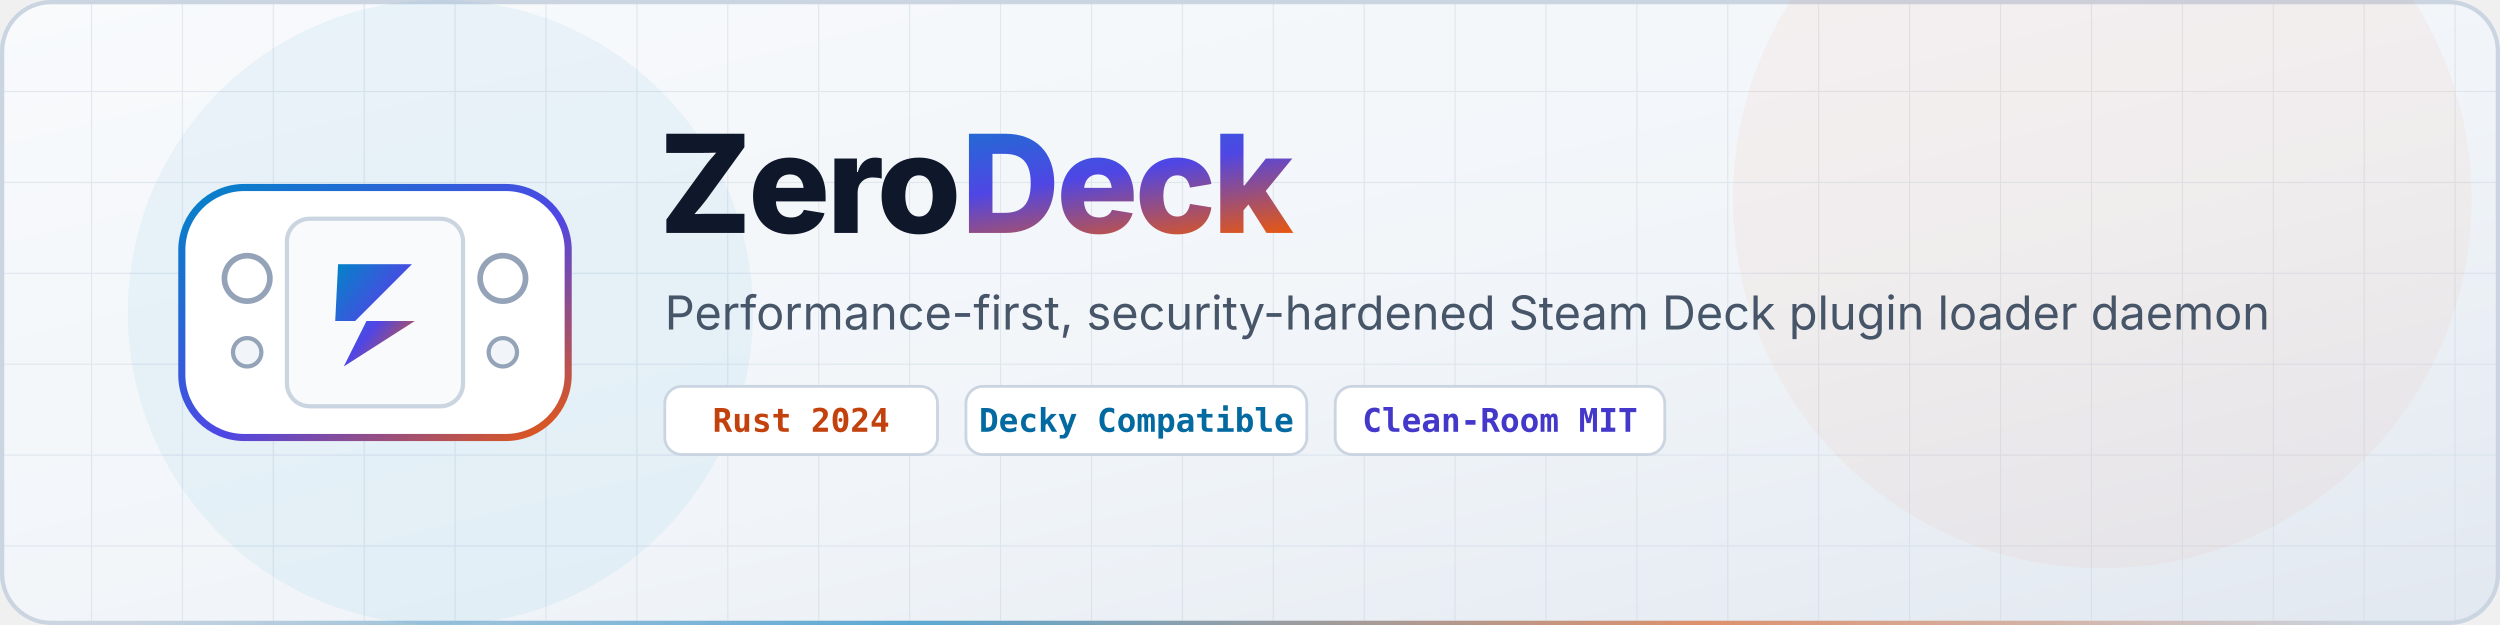
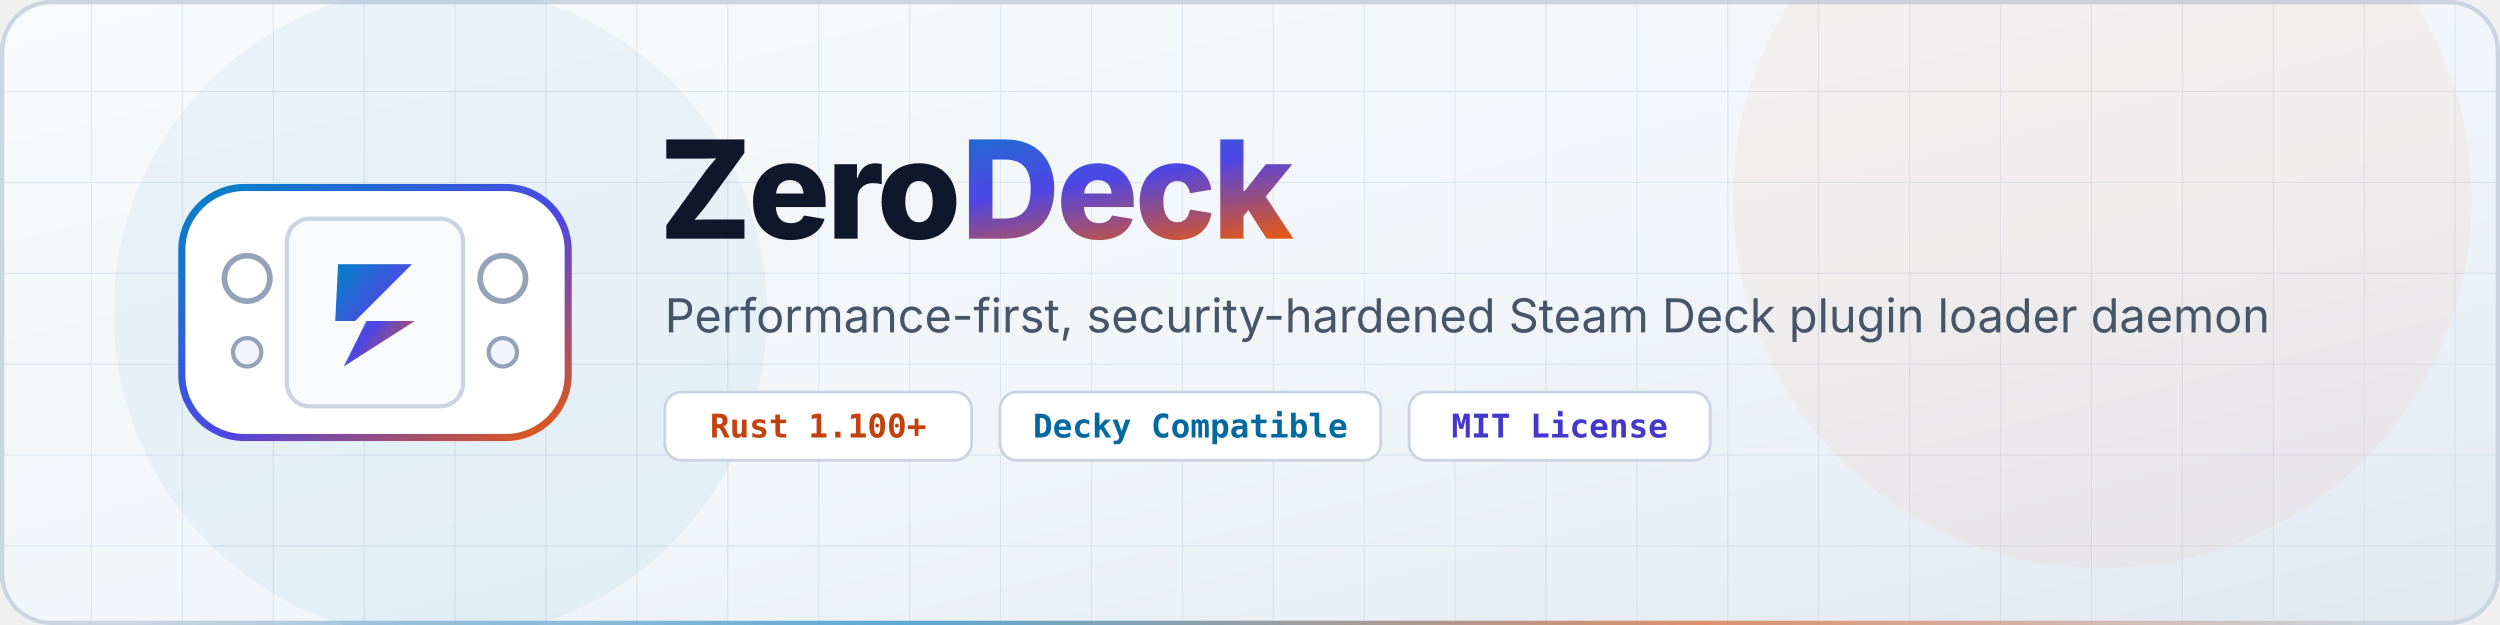
<svg xmlns="http://www.w3.org/2000/svg" viewBox="0 0 880 220" width="880" height="220" role="img" aria-label="ZeroDeck — Performance-first, security-hardened Steam Deck plugin loader daemon">
  <defs>
    <linearGradient id="bg-light" x1="0%" y1="0%" x2="100%" y2="100%">
      <stop offset="0%" stop-color="#F8FAFC" />
      <stop offset="55%" stop-color="#F1F5F9" />
      <stop offset="100%" stop-color="#E2E8F0" />
    </linearGradient>
    <linearGradient id="accent-grad-light" x1="0%" y1="0%" x2="100%" y2="100%">
      <stop offset="0%" stop-color="#0284C7" />
      <stop offset="55%" stop-color="#4F46E5" />
      <stop offset="100%" stop-color="#EA580C" />
    </linearGradient>
    <linearGradient id="glow-line-light" x1="0%" y1="0%" x2="100%" y2="0%">
      <stop offset="0%" stop-color="#0284C7" stop-opacity="0" />
      <stop offset="35%" stop-color="#0284C7" stop-opacity="0.55" />
      <stop offset="70%" stop-color="#EA580C" stop-opacity="0.55" />
      <stop offset="100%" stop-color="#EA580C" stop-opacity="0" />
    </linearGradient>
    <pattern id="grid-light" width="32" height="32" patternUnits="userSpaceOnUse">
      <path d="M 32 0 L 0 0 0 32" fill="none" stroke="#CBD5E1" stroke-width="0.8" opacity="0.5" />
    </pattern>
  </defs>
  <rect width="880" height="220" rx="18" fill="url(#bg-light)" />
  <rect width="880" height="220" rx="18" fill="url(#grid-light)" />
  <rect x="0.75" y="0.75" width="878.5" height="218.5" rx="17.25" fill="none" stroke="#CBD5E1" stroke-width="1.5" />
-   <circle cx="155" cy="110" r="110" fill="#0284C7" opacity="0.06" />
+   <circle cx="155" cy="110" r="115" fill="#0284C7" opacity="0.06" />
  <circle cx="740" cy="70" r="130" fill="#EA580C" opacity="0.05" />
  <g transform="translate(64, 52)">
    <rect x="0" y="14" width="136" height="88" rx="22" fill="#FFFFFF" stroke="url(#accent-grad-light)" stroke-width="2.5" />
    <circle cx="23" cy="46" r="8" fill="none" stroke="#94A3B8" stroke-width="2" />
    <circle cx="23" cy="72" r="5" fill="#F1F5F9" stroke="#94A3B8" stroke-width="1.5" />
    <circle cx="113" cy="46" r="8" fill="none" stroke="#94A3B8" stroke-width="2" />
    <circle cx="113" cy="72" r="5" fill="#F1F5F9" stroke="#94A3B8" stroke-width="1.5" />
    <rect x="37" y="25" width="62" height="66" rx="8" fill="#F8FAFC" stroke="#CBD5E1" stroke-width="1.5" />
    <path d="M 55 41 L 81 41 L 61 61 L 82 61 L 57 77 L 65 61 L 54 61 Z" fill="url(#accent-grad-light)" />
  </g>
-   <g transform="translate(232, 82)">
+   <g transform="translate(232, 84)">
    <text x="0" y="0" font-family="-apple-system, BlinkMacSystemFont, 'Segoe UI', Inter, Roboto, Helvetica, Arial, sans-serif" font-size="48" font-weight="800" letter-spacing="-1.2" fill="#0F172A">
      Zero<tspan fill="url(#accent-grad-light)">Deck</tspan>
    </text>
-     <text x="2" y="34" font-family="-apple-system, BlinkMacSystemFont, 'Segoe UI', Inter, Roboto, Helvetica, Arial, sans-serif" font-size="16.5" font-weight="400" fill="#475569">
+     <text x="2" y="33" font-family="-apple-system, BlinkMacSystemFont, 'Segoe UI', Inter, Roboto, Helvetica, Arial, sans-serif" font-size="16.5" font-weight="400" fill="#475569">
      Performance-first, security-hardened Steam Deck plugin loader daemon
    </text>
    <g transform="translate(2, 54)">
-       <rect x="0" y="0" width="96" height="24" rx="6" fill="#FFFFFF" stroke="#CBD5E1" stroke-width="1" />
-       <text x="48" y="16" text-anchor="middle" font-family="ui-monospace, SFMono-Regular, Menlo, Monaco, Consolas, monospace" font-size="11.5" font-weight="600" fill="#C2410C">Rust 2024</text>
-       <rect x="106" y="0" width="120" height="24" rx="6" fill="#FFFFFF" stroke="#CBD5E1" stroke-width="1" />
-       <text x="166" y="16" text-anchor="middle" font-family="ui-monospace, SFMono-Regular, Menlo, Monaco, Consolas, monospace" font-size="11.5" font-weight="600" fill="#0369A1">Decky Compatible</text>
-       <rect x="236" y="0" width="116" height="24" rx="6" fill="#FFFFFF" stroke="#CBD5E1" stroke-width="1" />
-       <text x="294" y="16" text-anchor="middle" font-family="ui-monospace, SFMono-Regular, Menlo, Monaco, Consolas, monospace" font-size="11.5" font-weight="600" fill="#4338CA">Clean-Room MIT</text>
+       <rect x="0" y="0" width="108" height="24" rx="6" fill="#FFFFFF" stroke="#CBD5E1" stroke-width="1" />
+       <text x="54" y="16" text-anchor="middle" font-family="ui-monospace, SFMono-Regular, Menlo, Monaco, Consolas, monospace" font-size="11.5" font-weight="600" fill="#C2410C">Rust 1.100+</text>
+       <rect x="118" y="0" width="134" height="24" rx="6" fill="#FFFFFF" stroke="#CBD5E1" stroke-width="1" />
+       <text x="185" y="16" text-anchor="middle" font-family="ui-monospace, SFMono-Regular, Menlo, Monaco, Consolas, monospace" font-size="11.5" font-weight="600" fill="#0369A1">Decky Compatible</text>
+       <rect x="262" y="0" width="106" height="24" rx="6" fill="#FFFFFF" stroke="#CBD5E1" stroke-width="1" />
+       <text x="315" y="16" text-anchor="middle" font-family="ui-monospace, SFMono-Regular, Menlo, Monaco, Consolas, monospace" font-size="11.5" font-weight="600" fill="#4338CA">MIT License</text>
    </g>
  </g>
  <rect x="48" y="218.5" width="784" height="1.5" fill="url(#glow-line-light)" />
</svg>
